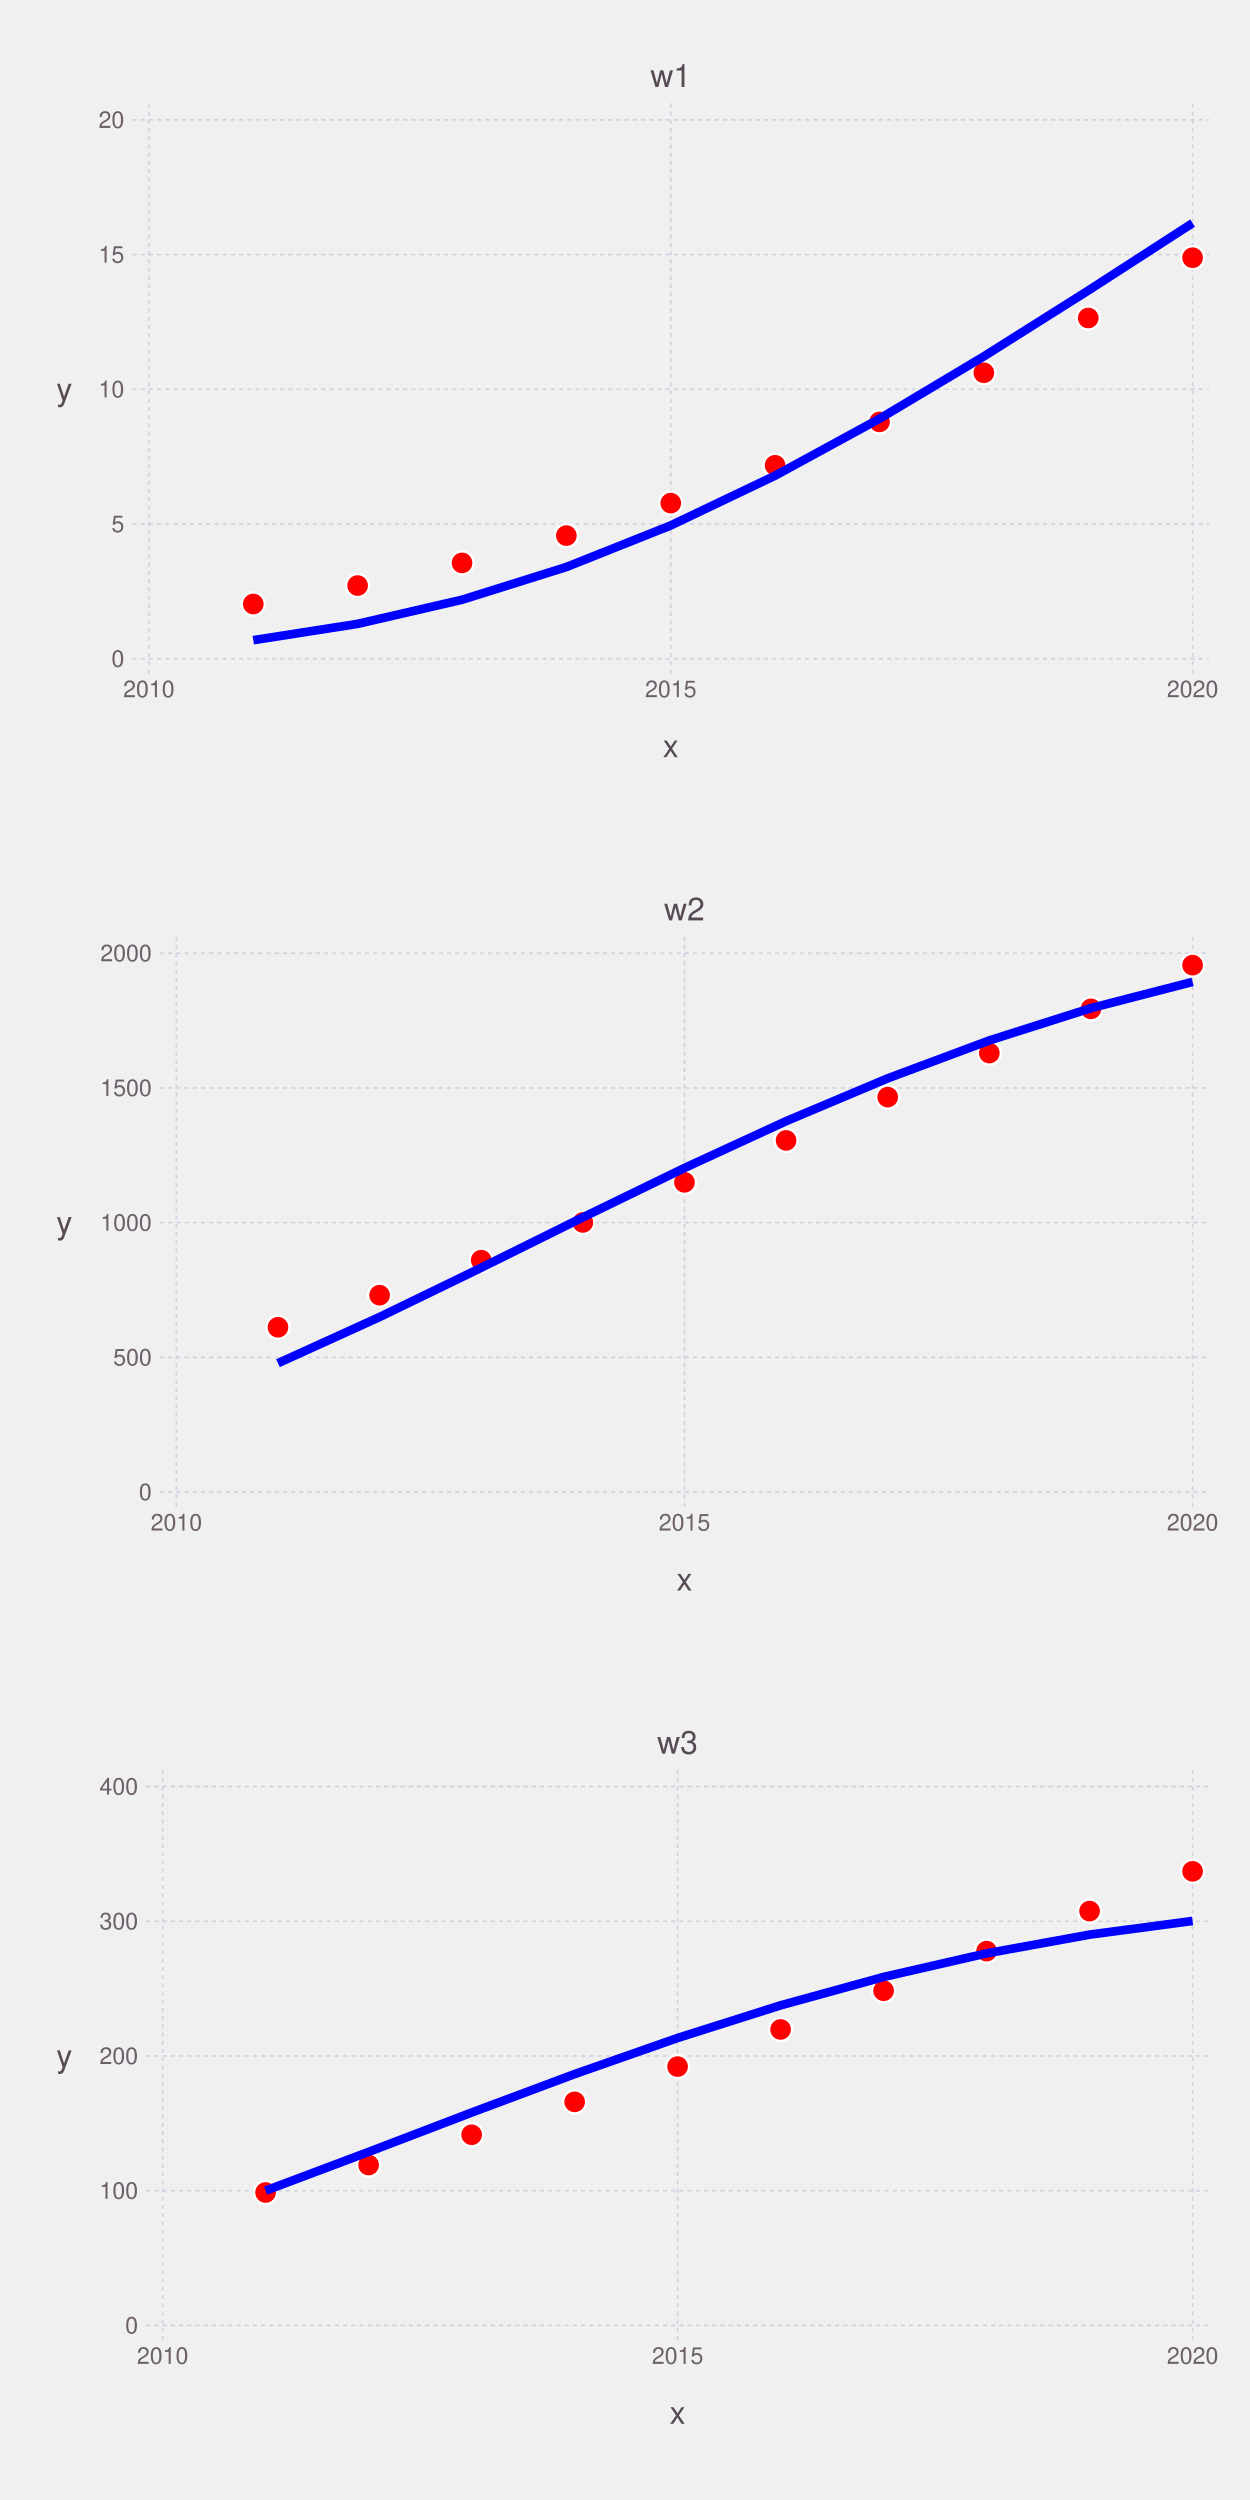
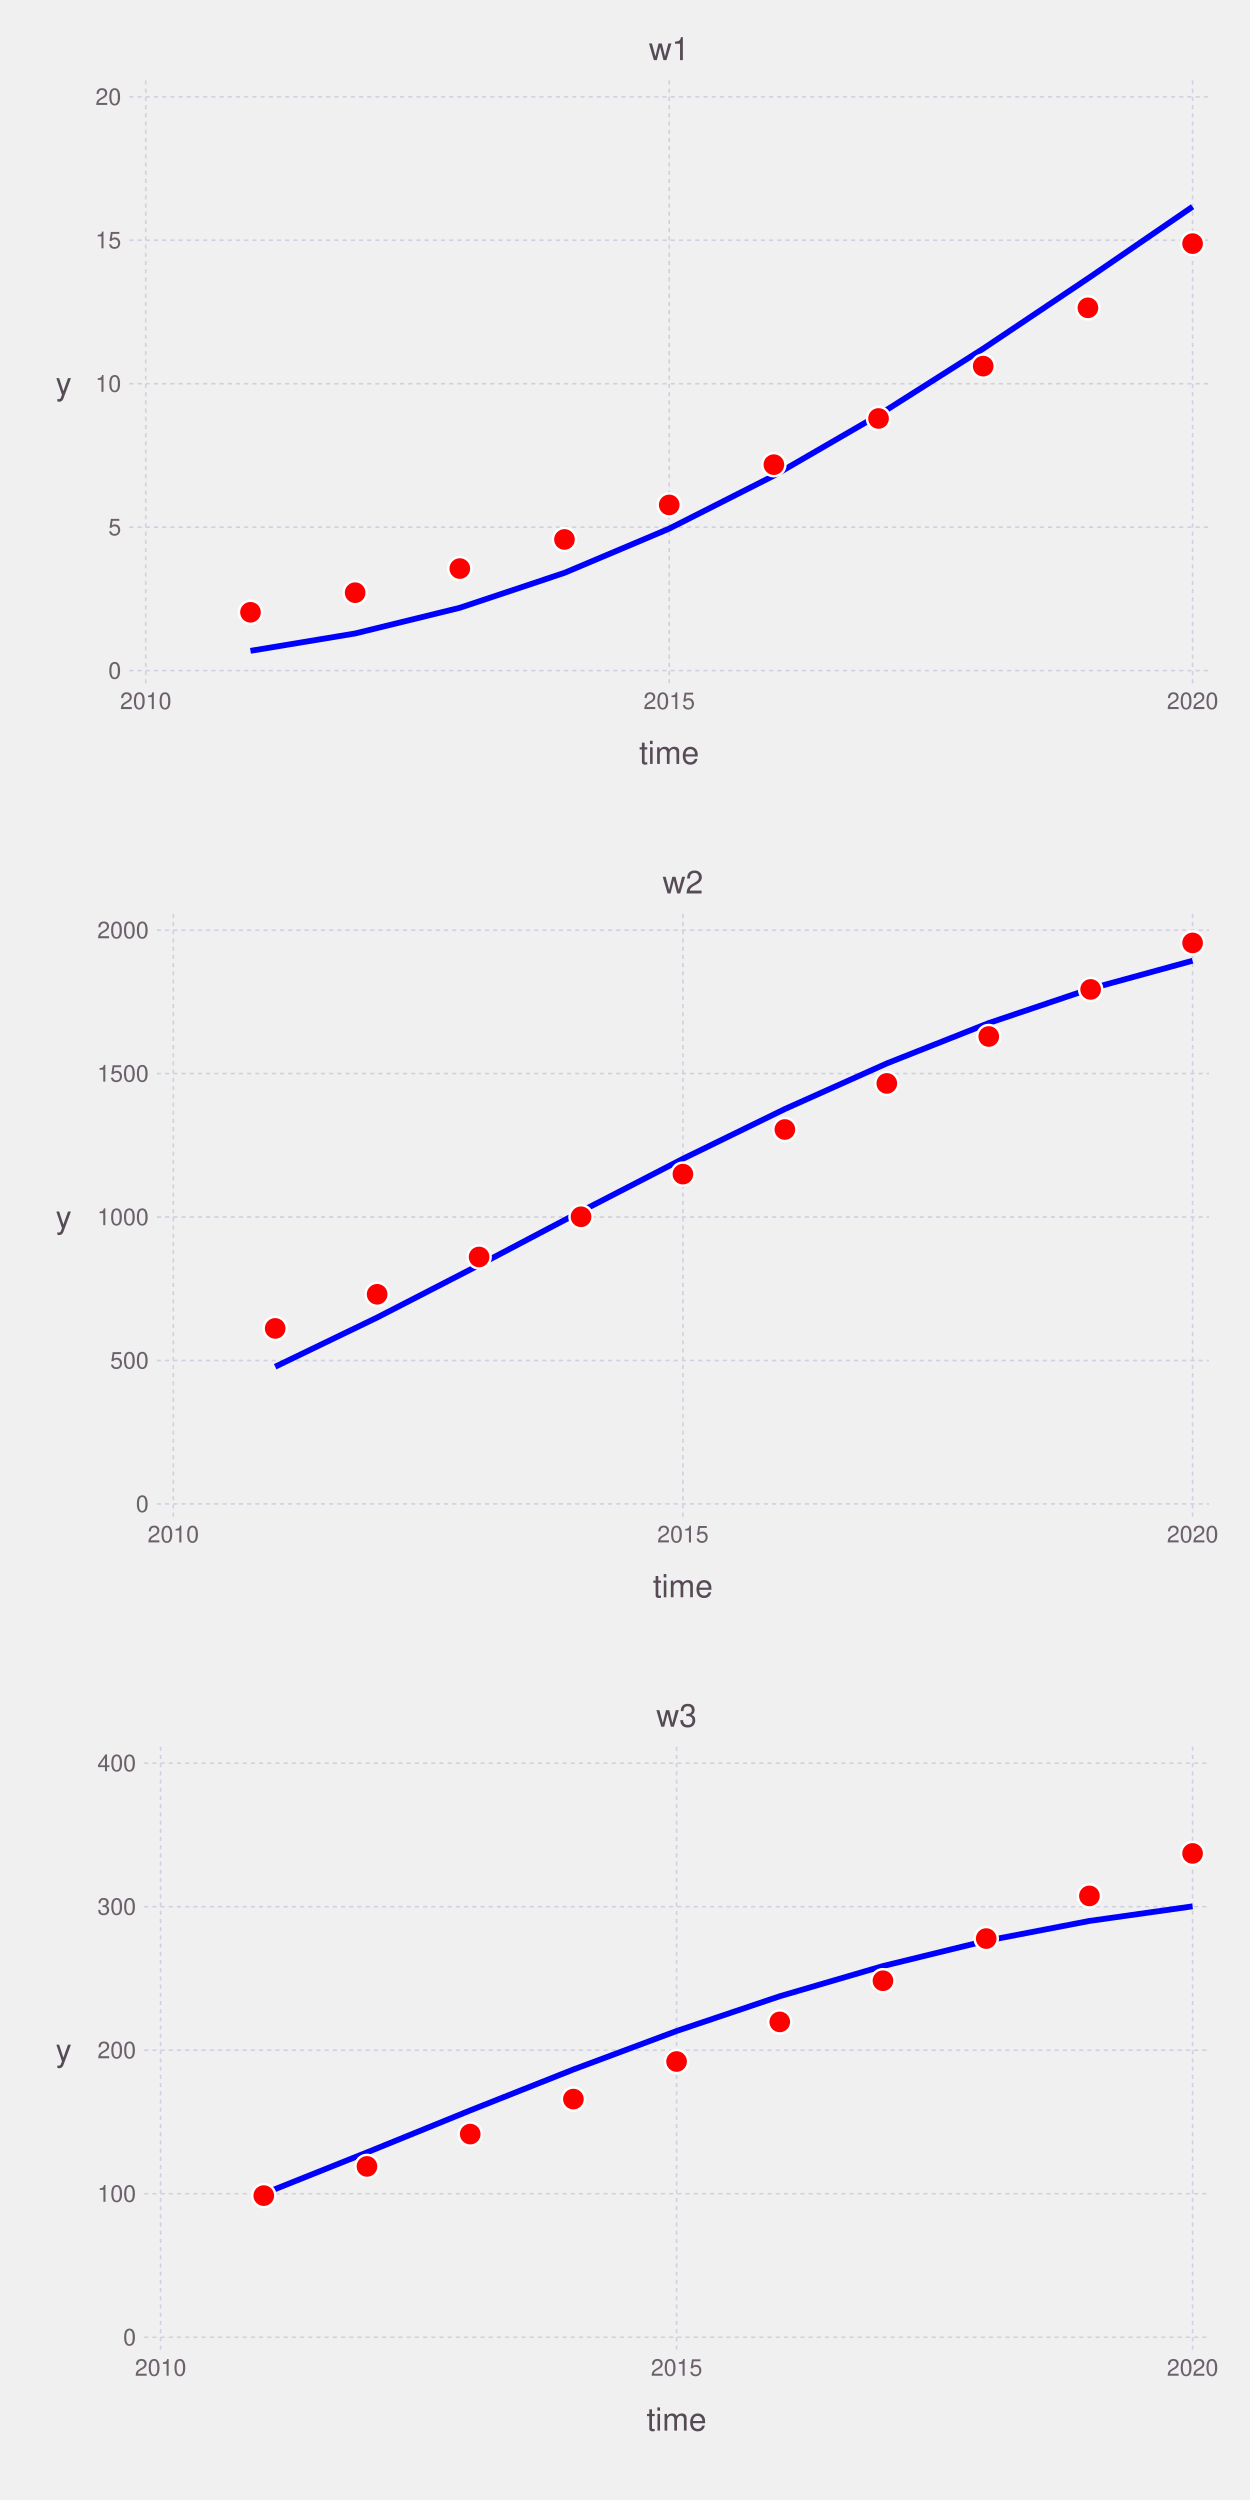
<svg xmlns="http://www.w3.org/2000/svg" xmlns:xlink="http://www.w3.org/1999/xlink" version="1.2" width="152.4mm" height="304.8mm" viewBox="0 0 152.4 304.8" stroke="none" fill="#000000" stroke-width="0.3" font-size="3.88">
-   <g class="plotroot xscalable yscalable" id="img-c5066367-1">
-     <g font-size="3.88" font-family="'PT Sans','Helvetica Neue','Helvetica',sans-serif" fill="#564A55" stroke="#000000" stroke-opacity="0.000" id="img-c5066367-2">
-       <text x="82.61" y="293.19" text-anchor="middle" dy="0.6em">x</text>
-     </g>
-     <g class="guide xlabels" font-size="2.82" font-family="'PT Sans Caption','Helvetica Neue','Helvetica',sans-serif" fill="#6C606B" id="img-c5066367-3">
-       <text x="19.83" y="286.51" text-anchor="middle" dy="0.6em">2010</text>
-       <text x="82.61" y="286.51" text-anchor="middle" dy="0.6em">2015</text>
-       <text x="145.4" y="286.51" text-anchor="middle" dy="0.6em">2020</text>
-     </g>
-     <g clip-path="url(#img-c5066367-4)">
-       <g id="img-c5066367-5">
-         <g pointer-events="visible" opacity="1" fill="#000000" fill-opacity="0.000" stroke="#000000" stroke-opacity="0.000" class="guide background" id="img-c5066367-6">
-           <rect x="17.83" y="215.81" width="129.57" height="69.7" />
-         </g>
-         <g class="guide ygridlines xfixed" stroke-dasharray="0.5,0.5" stroke-width="0.2" stroke="#D0D0E0" id="img-c5066367-7">
-           <path fill="none" d="M17.83,283.51 L 147.4 283.51" />
-           <path fill="none" d="M17.83,267.09 L 147.4 267.09" />
-           <path fill="none" d="M17.83,250.66 L 147.4 250.66" />
-           <path fill="none" d="M17.83,234.24 L 147.4 234.24" />
-           <path fill="none" d="M17.83,217.81 L 147.4 217.81" />
-         </g>
-         <g class="guide xgridlines yfixed" stroke-dasharray="0.5,0.5" stroke-width="0.2" stroke="#D0D0E0" id="img-c5066367-8">
-           <path fill="none" d="M19.83,215.81 L 19.83 285.51" />
-           <path fill="none" d="M82.61,215.81 L 82.61 285.51" />
-           <path fill="none" d="M145.4,215.81 L 145.4 285.51" />
-         </g>
-         <g class="plotpanel" id="img-c5066367-9">
-           <g class="geometry" id="img-c5066367-10">
-             <g class="color_RGBA{Float32}(1.0f0,0.0f0,0.0f0,1.0f0)" stroke="#FFFFFF" stroke-width="0.3" fill="#FF0000" id="img-c5066367-11">
-               <use xlink:href="#img-c5066367-12" x="32.38" y="267.31" />
-               <use xlink:href="#img-c5066367-12" x="44.94" y="263.96" />
-               <use xlink:href="#img-c5066367-12" x="57.5" y="260.27" />
-               <use xlink:href="#img-c5066367-12" x="70.06" y="256.26" />
-               <use xlink:href="#img-c5066367-12" x="82.61" y="251.96" />
-               <use xlink:href="#img-c5066367-12" x="95.17" y="247.43" />
-               <use xlink:href="#img-c5066367-12" x="107.73" y="242.71" />
-               <use xlink:href="#img-c5066367-12" x="120.29" y="237.88" />
-               <use xlink:href="#img-c5066367-12" x="132.84" y="233" />
-               <use xlink:href="#img-c5066367-12" x="145.4" y="228.15" />
+   <g class="plotroot xscalable yscalable" id="img-3e878302-1">
+     <g font-size="3.88" font-family="'PT Sans','Helvetica Neue','Helvetica',sans-serif" fill="#564A55" stroke="#000000" stroke-opacity="0.000" id="img-3e878302-2">
+       <text x="82.49" y="294.01" text-anchor="middle" dy="0.6em">time</text>
+     </g>
+     <g class="guide xlabels" font-size="2.82" font-family="'PT Sans Caption','Helvetica Neue','Helvetica',sans-serif" fill="#6C606B" id="img-3e878302-3">
+       <text x="19.58" y="287.96" text-anchor="middle" dy="0.6em">2010</text>
+       <text x="82.49" y="287.96" text-anchor="middle" dy="0.6em">2015</text>
+       <text x="145.4" y="287.96" text-anchor="middle" dy="0.6em">2020</text>
+     </g>
+     <g clip-path="url(#img-3e878302-4)">
+       <g id="img-3e878302-5">
+         <g pointer-events="visible" opacity="1" fill="#000000" fill-opacity="0.000" stroke="#000000" stroke-opacity="0.000" class="guide background" id="img-3e878302-6">
+           <rect x="17.58" y="212.96" width="129.82" height="73.99" />
+         </g>
+         <g class="guide ygridlines xfixed" stroke-dasharray="0.5,0.5" stroke-width="0.2" stroke="#D0D0E0" id="img-3e878302-7">
+           <path fill="none" d="M17.58,284.96 L 147.4 284.96" />
+           <path fill="none" d="M17.58,267.46 L 147.4 267.46" />
+           <path fill="none" d="M17.58,249.96 L 147.4 249.96" />
+           <path fill="none" d="M17.58,232.46 L 147.4 232.46" />
+           <path fill="none" d="M17.58,214.96 L 147.4 214.96" />
+         </g>
+         <g class="guide xgridlines yfixed" stroke-dasharray="0.5,0.5" stroke-width="0.2" stroke="#D0D0E0" id="img-3e878302-8">
+           <path fill="none" d="M19.58,212.96 L 19.58 286.96" />
+           <path fill="none" d="M82.49,212.96 L 82.49 286.96" />
+           <path fill="none" d="M145.4,212.96 L 145.4 286.96" />
+         </g>
+         <g class="plotpanel" id="img-3e878302-9">
+           <g stroke-width="0.71" fill="#000000" fill-opacity="0.000" class="geometry" stroke-dasharray="none" stroke="#0000FF" id="img-3e878302-10">
+             <path fill="none" d="M32.16,267.45 L 44.74 262.42 57.33 257.3 69.91 252.31 82.49 247.62 95.07 243.38 107.65 239.7 120.24 236.62 132.82 234.2 145.4 232.42" />
+           </g>
+           <g class="geometry" id="img-3e878302-11">
+             <g class="color_RGBA{Float32}(1.0f0,0.0f0,0.0f0,1.0f0)" stroke-width="0.3" id="img-3e878302-12">
+               <g stroke="#FFFFFF" fill="#FF0000" id="img-3e878302-13">
+                 <use xlink:href="#img-3e878302-14" x="145.4" y="225.97" />
+               </g>
+               <g stroke="#FFFFFF" fill="#FF0000" id="img-3e878302-15">
+                 <use xlink:href="#img-3e878302-16" x="132.82" y="231.15" />
+               </g>
+               <g stroke="#FFFFFF" fill="#FF0000" id="img-3e878302-17">
+                 <use xlink:href="#img-3e878302-18" x="120.24" y="236.35" />
+               </g>
+               <g stroke="#FFFFFF" fill="#FF0000" id="img-3e878302-19">
+                 <use xlink:href="#img-3e878302-20" x="107.65" y="241.49" />
+               </g>
+               <g stroke="#FFFFFF" fill="#FF0000" id="img-3e878302-21">
+                 <use xlink:href="#img-3e878302-22" x="95.07" y="246.51" />
+               </g>
+               <g stroke="#FFFFFF" fill="#FF0000" id="img-3e878302-23">
+                 <use xlink:href="#img-3e878302-24" x="82.49" y="251.34" />
+               </g>
+               <g stroke="#FFFFFF" fill="#FF0000" id="img-3e878302-25">
+                 <use xlink:href="#img-3e878302-26" x="69.91" y="255.92" />
+               </g>
+               <g stroke="#FFFFFF" fill="#FF0000" id="img-3e878302-27">
+                 <use xlink:href="#img-3e878302-28" x="57.33" y="260.19" />
+               </g>
+               <g stroke="#FFFFFF" fill="#FF0000" id="img-3e878302-29">
+                 <use xlink:href="#img-3e878302-30" x="44.74" y="264.13" />
+               </g>
+               <g stroke="#FFFFFF" fill="#FF0000" id="img-3e878302-31">
+                 <use xlink:href="#img-3e878302-32" x="32.16" y="267.69" />
+               </g>
            </g>
          </g>
-           <g stroke-width="1.06" fill="#000000" fill-opacity="0.000" class="geometry" stroke-dasharray="none" stroke="#0000FF" id="img-c5066367-13">
-             <path fill="none" d="M32.38,267.08 L 44.94 262.36 57.5 257.56 70.06 252.87 82.61 248.47 95.17 244.49 107.73 241.03 120.29 238.15 132.84 235.87 145.4 234.2" />
-           </g>
        </g>
      </g>
    </g>
-     <g class="guide ylabels" font-size="2.82" font-family="'PT Sans Caption','Helvetica Neue','Helvetica',sans-serif" fill="#6C606B" id="img-c5066367-14">
-       <text x="16.83" y="283.51" text-anchor="end" dy="0.35em">0</text>
-       <text x="16.83" y="267.09" text-anchor="end" dy="0.35em">100</text>
-       <text x="16.83" y="250.66" text-anchor="end" dy="0.35em">200</text>
-       <text x="16.83" y="234.24" text-anchor="end" dy="0.35em">300</text>
-       <text x="16.83" y="217.81" text-anchor="end" dy="0.35em">400</text>
-     </g>
-     <g font-size="3.88" font-family="'PT Sans','Helvetica Neue','Helvetica',sans-serif" fill="#564A55" stroke="#000000" stroke-opacity="0.000" id="img-c5066367-15">
-       <text x="8.81" y="250.66" text-anchor="end" dy="0.35em">y</text>
-     </g>
-     <g font-size="3.88" font-family="'PT Sans','Helvetica Neue','Helvetica',sans-serif" fill="#564A55" stroke="#000000" stroke-opacity="0.000" id="img-c5066367-16">
-       <text x="82.61" y="213.81" text-anchor="middle">w3</text>
+     <g class="guide ylabels" font-size="2.82" font-family="'PT Sans Caption','Helvetica Neue','Helvetica',sans-serif" fill="#6C606B" id="img-3e878302-33">
+       <text x="16.58" y="284.96" text-anchor="end" dy="0.35em">0</text>
+       <text x="16.58" y="267.46" text-anchor="end" dy="0.35em">100</text>
+       <text x="16.58" y="249.96" text-anchor="end" dy="0.35em">200</text>
+       <text x="16.58" y="232.46" text-anchor="end" dy="0.35em">300</text>
+       <text x="16.58" y="214.96" text-anchor="end" dy="0.35em">400</text>
+     </g>
+     <g font-size="3.88" font-family="'PT Sans','Helvetica Neue','Helvetica',sans-serif" fill="#564A55" stroke="#000000" stroke-opacity="0.000" id="img-3e878302-34">
+       <text x="8.73" y="249.96" text-anchor="end" dy="0.35em">y</text>
+     </g>
+     <g font-size="3.88" font-family="'PT Sans','Helvetica Neue','Helvetica',sans-serif" fill="#564A55" stroke="#000000" stroke-opacity="0.000" id="img-3e878302-35">
+       <text x="82.49" y="208.2" text-anchor="middle" dy="0.6em">w3</text>
    </g>
  </g>
-   <g class="plotroot xscalable yscalable" id="img-c5066367-17">
-     <g font-size="3.88" font-family="'PT Sans','Helvetica Neue','Helvetica',sans-serif" fill="#564A55" stroke="#000000" stroke-opacity="0.000" id="img-c5066367-18">
-       <text x="83.45" y="191.59" text-anchor="middle" dy="0.6em">x</text>
-     </g>
-     <g class="guide xlabels" font-size="2.82" font-family="'PT Sans Caption','Helvetica Neue','Helvetica',sans-serif" fill="#6C606B" id="img-c5066367-19">
-       <text x="21.5" y="184.91" text-anchor="middle" dy="0.6em">2010</text>
-       <text x="83.45" y="184.91" text-anchor="middle" dy="0.6em">2015</text>
-       <text x="145.4" y="184.91" text-anchor="middle" dy="0.6em">2020</text>
-     </g>
-     <g clip-path="url(#img-c5066367-20)">
-       <g id="img-c5066367-21">
-         <g pointer-events="visible" opacity="1" fill="#000000" fill-opacity="0.000" stroke="#000000" stroke-opacity="0.000" class="guide background" id="img-c5066367-22">
-           <rect x="19.5" y="114.21" width="127.9" height="69.7" />
-         </g>
-         <g class="guide ygridlines xfixed" stroke-dasharray="0.5,0.5" stroke-width="0.2" stroke="#D0D0E0" id="img-c5066367-23">
-           <path fill="none" d="M19.5,181.91 L 147.4 181.91" />
-           <path fill="none" d="M19.5,165.49 L 147.4 165.49" />
-           <path fill="none" d="M19.5,149.06 L 147.4 149.06" />
-           <path fill="none" d="M19.5,132.64 L 147.4 132.64" />
-           <path fill="none" d="M19.5,116.21 L 147.4 116.21" />
-         </g>
-         <g class="guide xgridlines yfixed" stroke-dasharray="0.5,0.5" stroke-width="0.2" stroke="#D0D0E0" id="img-c5066367-24">
-           <path fill="none" d="M21.5,114.21 L 21.5 183.91" />
-           <path fill="none" d="M83.45,114.21 L 83.45 183.91" />
-           <path fill="none" d="M145.4,114.21 L 145.4 183.91" />
-         </g>
-         <g class="plotpanel" id="img-c5066367-25">
-           <g class="geometry" id="img-c5066367-26">
-             <g class="color_RGBA{Float32}(1.0f0,0.0f0,0.0f0,1.0f0)" stroke="#FFFFFF" stroke-width="0.3" fill="#FF0000" id="img-c5066367-27">
-               <use xlink:href="#img-c5066367-28" x="33.89" y="161.82" />
-               <use xlink:href="#img-c5066367-28" x="46.28" y="157.91" />
-               <use xlink:href="#img-c5066367-28" x="58.67" y="153.64" />
-               <use xlink:href="#img-c5066367-28" x="71.06" y="149.04" />
-               <use xlink:href="#img-c5066367-28" x="83.45" y="144.15" />
-               <use xlink:href="#img-c5066367-28" x="95.84" y="139.04" />
-               <use xlink:href="#img-c5066367-28" x="108.23" y="133.76" />
-               <use xlink:href="#img-c5066367-28" x="120.62" y="128.39" />
-               <use xlink:href="#img-c5066367-28" x="133.01" y="123" />
-               <use xlink:href="#img-c5066367-28" x="145.4" y="117.67" />
+   <g class="plotroot xscalable yscalable" id="img-3e878302-36">
+     <g font-size="3.88" font-family="'PT Sans','Helvetica Neue','Helvetica',sans-serif" fill="#564A55" stroke="#000000" stroke-opacity="0.000" id="img-3e878302-37">
+       <text x="83.26" y="192.41" text-anchor="middle" dy="0.6em">time</text>
+     </g>
+     <g class="guide xlabels" font-size="2.82" font-family="'PT Sans Caption','Helvetica Neue','Helvetica',sans-serif" fill="#6C606B" id="img-3e878302-38">
+       <text x="21.13" y="186.36" text-anchor="middle" dy="0.6em">2010</text>
+       <text x="83.26" y="186.36" text-anchor="middle" dy="0.6em">2015</text>
+       <text x="145.4" y="186.36" text-anchor="middle" dy="0.6em">2020</text>
+     </g>
+     <g clip-path="url(#img-3e878302-39)">
+       <g id="img-3e878302-40">
+         <g pointer-events="visible" opacity="1" fill="#000000" fill-opacity="0.000" stroke="#000000" stroke-opacity="0.000" class="guide background" id="img-3e878302-41">
+           <rect x="19.13" y="111.41" width="128.27" height="73.95" />
+         </g>
+         <g class="guide ygridlines xfixed" stroke-dasharray="0.5,0.5" stroke-width="0.2" stroke="#D0D0E0" id="img-3e878302-42">
+           <path fill="none" d="M19.13,183.36 L 147.4 183.36" />
+           <path fill="none" d="M19.13,165.87 L 147.4 165.87" />
+           <path fill="none" d="M19.13,148.38 L 147.4 148.38" />
+           <path fill="none" d="M19.13,130.89 L 147.4 130.89" />
+           <path fill="none" d="M19.13,113.41 L 147.4 113.41" />
+         </g>
+         <g class="guide xgridlines yfixed" stroke-dasharray="0.5,0.5" stroke-width="0.2" stroke="#D0D0E0" id="img-3e878302-43">
+           <path fill="none" d="M21.13,111.41 L 21.13 185.36" />
+           <path fill="none" d="M83.26,111.41 L 83.26 185.36" />
+           <path fill="none" d="M145.4,111.41 L 145.4 185.36" />
+         </g>
+         <g class="plotpanel" id="img-3e878302-44">
+           <g stroke-width="0.71" fill="#000000" fill-opacity="0.000" class="geometry" stroke-dasharray="none" stroke="#0000FF" id="img-3e878302-45">
+             <path fill="none" d="M33.55,166.63 L 45.98 160.63 58.41 154.23 70.84 147.69 83.26 141.28 95.69 135.21 108.12 129.65 120.55 124.73 132.97 120.54 145.4 117.13" />
+           </g>
+           <g class="geometry" id="img-3e878302-46">
+             <g class="color_RGBA{Float32}(1.0f0,0.0f0,0.0f0,1.0f0)" stroke-width="0.3" id="img-3e878302-47">
+               <g stroke="#FFFFFF" fill="#FF0000" id="img-3e878302-48">
+                 <use xlink:href="#img-3e878302-49" x="145.4" y="114.96" />
+               </g>
+               <g stroke="#FFFFFF" fill="#FF0000" id="img-3e878302-50">
+                 <use xlink:href="#img-3e878302-51" x="132.97" y="120.63" />
+               </g>
+               <g stroke="#FFFFFF" fill="#FF0000" id="img-3e878302-52">
+                 <use xlink:href="#img-3e878302-53" x="120.55" y="126.37" />
+               </g>
+               <g stroke="#FFFFFF" fill="#FF0000" id="img-3e878302-54">
+                 <use xlink:href="#img-3e878302-55" x="108.12" y="132.09" />
+               </g>
+               <g stroke="#FFFFFF" fill="#FF0000" id="img-3e878302-56">
+                 <use xlink:href="#img-3e878302-57" x="95.69" y="137.71" />
+               </g>
+               <g stroke="#FFFFFF" fill="#FF0000" id="img-3e878302-58">
+                 <use xlink:href="#img-3e878302-59" x="83.26" y="143.15" />
+               </g>
+               <g stroke="#FFFFFF" fill="#FF0000" id="img-3e878302-60">
+                 <use xlink:href="#img-3e878302-61" x="70.84" y="148.35" />
+               </g>
+               <g stroke="#FFFFFF" fill="#FF0000" id="img-3e878302-62">
+                 <use xlink:href="#img-3e878302-63" x="58.41" y="153.25" />
+               </g>
+               <g stroke="#FFFFFF" fill="#FF0000" id="img-3e878302-64">
+                 <use xlink:href="#img-3e878302-65" x="45.98" y="157.8" />
+               </g>
+               <g stroke="#FFFFFF" fill="#FF0000" id="img-3e878302-66">
+                 <use xlink:href="#img-3e878302-67" x="33.55" y="161.96" />
+               </g>
            </g>
          </g>
-           <g stroke-width="1.06" fill="#000000" fill-opacity="0.000" class="geometry" stroke-dasharray="none" stroke="#0000FF" id="img-c5066367-29">
-             <path fill="none" d="M33.89,166.2 L 46.28 160.57 58.67 154.56 71.06 148.42 83.45 142.4 95.84 136.69 108.23 131.47 120.62 126.85 133.01 122.91 145.4 119.71" />
-           </g>
        </g>
      </g>
    </g>
-     <g class="guide ylabels" font-size="2.82" font-family="'PT Sans Caption','Helvetica Neue','Helvetica',sans-serif" fill="#6C606B" id="img-c5066367-30">
-       <text x="18.5" y="181.91" text-anchor="end" dy="0.35em">0</text>
-       <text x="18.5" y="165.49" text-anchor="end" dy="0.35em">500</text>
-       <text x="18.5" y="149.06" text-anchor="end" dy="0.35em">1000</text>
-       <text x="18.5" y="132.64" text-anchor="end" dy="0.35em">1500</text>
-       <text x="18.5" y="116.21" text-anchor="end" dy="0.35em">2000</text>
-     </g>
-     <g font-size="3.88" font-family="'PT Sans','Helvetica Neue','Helvetica',sans-serif" fill="#564A55" stroke="#000000" stroke-opacity="0.000" id="img-c5066367-31">
-       <text x="8.81" y="149.06" text-anchor="end" dy="0.35em">y</text>
-     </g>
-     <g font-size="3.88" font-family="'PT Sans','Helvetica Neue','Helvetica',sans-serif" fill="#564A55" stroke="#000000" stroke-opacity="0.000" id="img-c5066367-32">
-       <text x="83.45" y="112.21" text-anchor="middle">w2</text>
+     <g class="guide ylabels" font-size="2.82" font-family="'PT Sans Caption','Helvetica Neue','Helvetica',sans-serif" fill="#6C606B" id="img-3e878302-68">
+       <text x="18.13" y="183.36" text-anchor="end" dy="0.35em">0</text>
+       <text x="18.13" y="165.87" text-anchor="end" dy="0.35em">500</text>
+       <text x="18.13" y="148.38" text-anchor="end" dy="0.35em">1000</text>
+       <text x="18.13" y="130.89" text-anchor="end" dy="0.35em">1500</text>
+       <text x="18.13" y="113.41" text-anchor="end" dy="0.35em">2000</text>
+     </g>
+     <g font-size="3.88" font-family="'PT Sans','Helvetica Neue','Helvetica',sans-serif" fill="#564A55" stroke="#000000" stroke-opacity="0.000" id="img-3e878302-69">
+       <text x="8.73" y="148.38" text-anchor="end" dy="0.35em">y</text>
+     </g>
+     <g font-size="3.88" font-family="'PT Sans','Helvetica Neue','Helvetica',sans-serif" fill="#564A55" stroke="#000000" stroke-opacity="0.000" id="img-3e878302-70">
+       <text x="83.26" y="106.6" text-anchor="middle" dy="0.6em">w2</text>
    </g>
  </g>
-   <g class="plotroot xscalable yscalable" id="img-c5066367-33">
-     <g font-size="3.88" font-family="'PT Sans','Helvetica Neue','Helvetica',sans-serif" fill="#564A55" stroke="#000000" stroke-opacity="0.000" id="img-c5066367-34">
-       <text x="81.78" y="89.99" text-anchor="middle" dy="0.6em">x</text>
-     </g>
-     <g class="guide xlabels" font-size="2.82" font-family="'PT Sans Caption','Helvetica Neue','Helvetica',sans-serif" fill="#6C606B" id="img-c5066367-35">
-       <text x="18.15" y="83.31" text-anchor="middle" dy="0.6em">2010</text>
-       <text x="81.78" y="83.31" text-anchor="middle" dy="0.6em">2015</text>
-       <text x="145.4" y="83.31" text-anchor="middle" dy="0.6em">2020</text>
-     </g>
-     <g clip-path="url(#img-c5066367-36)">
-       <g id="img-c5066367-37">
-         <g pointer-events="visible" opacity="1" fill="#000000" fill-opacity="0.000" stroke="#000000" stroke-opacity="0.000" class="guide background" id="img-c5066367-38">
-           <rect x="16.15" y="12.61" width="131.25" height="69.7" />
-         </g>
-         <g class="guide ygridlines xfixed" stroke-dasharray="0.5,0.5" stroke-width="0.2" stroke="#D0D0E0" id="img-c5066367-39">
-           <path fill="none" d="M16.15,80.31 L 147.4 80.31" />
-           <path fill="none" d="M16.15,63.89 L 147.4 63.89" />
-           <path fill="none" d="M16.15,47.46 L 147.4 47.46" />
-           <path fill="none" d="M16.15,31.04 L 147.4 31.04" />
-           <path fill="none" d="M16.15,14.61 L 147.4 14.61" />
-         </g>
-         <g class="guide xgridlines yfixed" stroke-dasharray="0.5,0.5" stroke-width="0.2" stroke="#D0D0E0" id="img-c5066367-40">
-           <path fill="none" d="M18.15,12.61 L 18.15 82.31" />
-           <path fill="none" d="M81.78,12.61 L 81.78 82.31" />
-           <path fill="none" d="M145.4,12.61 L 145.4 82.31" />
-         </g>
-         <g class="plotpanel" id="img-c5066367-41">
-           <g class="geometry" id="img-c5066367-42">
-             <g class="color_RGBA{Float32}(1.0f0,0.0f0,0.0f0,1.0f0)" stroke="#FFFFFF" stroke-width="0.3" fill="#FF0000" id="img-c5066367-43">
-               <use xlink:href="#img-c5066367-44" x="30.88" y="73.64" />
-               <use xlink:href="#img-c5066367-44" x="43.6" y="71.39" />
-               <use xlink:href="#img-c5066367-44" x="56.33" y="68.63" />
-               <use xlink:href="#img-c5066367-44" x="69.05" y="65.3" />
-               <use xlink:href="#img-c5066367-44" x="81.78" y="61.34" />
-               <use xlink:href="#img-c5066367-44" x="94.5" y="56.73" />
-               <use xlink:href="#img-c5066367-44" x="107.23" y="51.44" />
-               <use xlink:href="#img-c5066367-44" x="119.95" y="45.45" />
-               <use xlink:href="#img-c5066367-44" x="132.68" y="38.77" />
-               <use xlink:href="#img-c5066367-44" x="145.4" y="31.42" />
+   <g class="plotroot xscalable yscalable" id="img-3e878302-71">
+     <g font-size="3.88" font-family="'PT Sans','Helvetica Neue','Helvetica',sans-serif" fill="#564A55" stroke="#000000" stroke-opacity="0.000" id="img-3e878302-72">
+       <text x="81.59" y="90.81" text-anchor="middle" dy="0.6em">time</text>
+     </g>
+     <g class="guide xlabels" font-size="2.82" font-family="'PT Sans Caption','Helvetica Neue','Helvetica',sans-serif" fill="#6C606B" id="img-3e878302-73">
+       <text x="17.77" y="84.76" text-anchor="middle" dy="0.6em">2010</text>
+       <text x="81.59" y="84.76" text-anchor="middle" dy="0.6em">2015</text>
+       <text x="145.4" y="84.76" text-anchor="middle" dy="0.6em">2020</text>
+     </g>
+     <g clip-path="url(#img-3e878302-74)">
+       <g id="img-3e878302-75">
+         <g pointer-events="visible" opacity="1" fill="#000000" fill-opacity="0.000" stroke="#000000" stroke-opacity="0.000" class="guide background" id="img-3e878302-76">
+           <rect x="15.77" y="9.81" width="131.63" height="73.95" />
+         </g>
+         <g class="guide ygridlines xfixed" stroke-dasharray="0.5,0.5" stroke-width="0.2" stroke="#D0D0E0" id="img-3e878302-77">
+           <path fill="none" d="M15.77,81.76 L 147.4 81.76" />
+           <path fill="none" d="M15.77,64.27 L 147.4 64.27" />
+           <path fill="none" d="M15.77,46.78 L 147.4 46.78" />
+           <path fill="none" d="M15.77,29.29 L 147.4 29.29" />
+           <path fill="none" d="M15.77,11.81 L 147.4 11.81" />
+         </g>
+         <g class="guide xgridlines yfixed" stroke-dasharray="0.5,0.5" stroke-width="0.2" stroke="#D0D0E0" id="img-3e878302-78">
+           <path fill="none" d="M17.77,9.81 L 17.77 83.76" />
+           <path fill="none" d="M81.59,9.81 L 81.59 83.76" />
+           <path fill="none" d="M145.4,9.81 L 145.4 83.76" />
+         </g>
+         <g class="plotpanel" id="img-3e878302-79">
+           <g stroke-width="0.71" fill="#000000" fill-opacity="0.000" class="geometry" stroke-dasharray="none" stroke="#0000FF" id="img-3e878302-80">
+             <path fill="none" d="M30.54,79.35 L 43.3 77.23 56.06 74.1 68.82 69.84 81.59 64.45 94.35 57.99 107.11 50.6 119.87 42.51 132.64 33.95 145.4 25.2" />
+           </g>
+           <g class="geometry" id="img-3e878302-81">
+             <g class="color_RGBA{Float32}(1.0f0,0.0f0,0.0f0,1.0f0)" stroke-width="0.3" id="img-3e878302-82">
+               <g stroke="#FFFFFF" fill="#FF0000" id="img-3e878302-83">
+                 <use xlink:href="#img-3e878302-84" x="145.4" y="29.7" />
+               </g>
+               <g stroke="#FFFFFF" fill="#FF0000" id="img-3e878302-85">
+                 <use xlink:href="#img-3e878302-86" x="132.64" y="37.53" />
+               </g>
+               <g stroke="#FFFFFF" fill="#FF0000" id="img-3e878302-87">
+                 <use xlink:href="#img-3e878302-88" x="119.87" y="44.64" />
+               </g>
+               <g stroke="#FFFFFF" fill="#FF0000" id="img-3e878302-89">
+                 <use xlink:href="#img-3e878302-90" x="107.11" y="51.02" />
+               </g>
+               <g stroke="#FFFFFF" fill="#FF0000" id="img-3e878302-91">
+                 <use xlink:href="#img-3e878302-92" x="94.35" y="56.65" />
+               </g>
+               <g stroke="#FFFFFF" fill="#FF0000" id="img-3e878302-93">
+                 <use xlink:href="#img-3e878302-94" x="81.59" y="61.56" />
+               </g>
+               <g stroke="#FFFFFF" fill="#FF0000" id="img-3e878302-95">
+                 <use xlink:href="#img-3e878302-96" x="68.82" y="65.77" />
+               </g>
+               <g stroke="#FFFFFF" fill="#FF0000" id="img-3e878302-97">
+                 <use xlink:href="#img-3e878302-98" x="56.06" y="69.32" />
+               </g>
+               <g stroke="#FFFFFF" fill="#FF0000" id="img-3e878302-99">
+                 <use xlink:href="#img-3e878302-100" x="43.3" y="72.26" />
+               </g>
+               <g stroke="#FFFFFF" fill="#FF0000" id="img-3e878302-101">
+                 <use xlink:href="#img-3e878302-102" x="30.54" y="74.65" />
+               </g>
            </g>
          </g>
-           <g stroke-width="1.06" fill="#000000" fill-opacity="0.000" class="geometry" stroke-dasharray="none" stroke="#0000FF" id="img-c5066367-45">
-             <path fill="none" d="M30.88,78.05 L 43.6 76.06 56.33 73.12 69.05 69.13 81.78 64.06 94.5 57.99 107.23 51.05 119.95 43.45 132.68 35.42 145.4 27.2" />
-           </g>
        </g>
      </g>
    </g>
-     <g class="guide ylabels" font-size="2.82" font-family="'PT Sans Caption','Helvetica Neue','Helvetica',sans-serif" fill="#6C606B" id="img-c5066367-46">
-       <text x="15.15" y="80.31" text-anchor="end" dy="0.35em">0</text>
-       <text x="15.15" y="63.89" text-anchor="end" dy="0.35em">5</text>
-       <text x="15.15" y="47.46" text-anchor="end" dy="0.35em">10</text>
-       <text x="15.15" y="31.04" text-anchor="end" dy="0.35em">15</text>
-       <text x="15.15" y="14.61" text-anchor="end" dy="0.35em">20</text>
-     </g>
-     <g font-size="3.88" font-family="'PT Sans','Helvetica Neue','Helvetica',sans-serif" fill="#564A55" stroke="#000000" stroke-opacity="0.000" id="img-c5066367-47">
-       <text x="8.81" y="47.46" text-anchor="end" dy="0.35em">y</text>
-     </g>
-     <g font-size="3.88" font-family="'PT Sans','Helvetica Neue','Helvetica',sans-serif" fill="#564A55" stroke="#000000" stroke-opacity="0.000" id="img-c5066367-48">
-       <text x="81.78" y="10.61" text-anchor="middle">w1</text>
+     <g class="guide ylabels" font-size="2.82" font-family="'PT Sans Caption','Helvetica Neue','Helvetica',sans-serif" fill="#6C606B" id="img-3e878302-103">
+       <text x="14.77" y="81.76" text-anchor="end" dy="0.35em">0</text>
+       <text x="14.77" y="64.27" text-anchor="end" dy="0.35em">5</text>
+       <text x="14.77" y="46.78" text-anchor="end" dy="0.35em">10</text>
+       <text x="14.77" y="29.29" text-anchor="end" dy="0.35em">15</text>
+       <text x="14.77" y="11.81" text-anchor="end" dy="0.35em">20</text>
+     </g>
+     <g font-size="3.88" font-family="'PT Sans','Helvetica Neue','Helvetica',sans-serif" fill="#564A55" stroke="#000000" stroke-opacity="0.000" id="img-3e878302-104">
+       <text x="8.73" y="46.78" text-anchor="end" dy="0.35em">y</text>
+     </g>
+     <g font-size="3.88" font-family="'PT Sans','Helvetica Neue','Helvetica',sans-serif" fill="#564A55" stroke="#000000" stroke-opacity="0.000" id="img-3e878302-105">
+       <text x="81.59" y="5" text-anchor="middle" dy="0.6em">w1</text>
    </g>
  </g>
  <defs>
-     <clipPath id="img-c5066367-36">
-       <path d="M16.15,12.61 L 147.4 12.61 147.4 82.31 16.15 82.31" />
+     <clipPath id="img-3e878302-4">
+       <path d="M17.58,212.96 L 147.4 212.96 147.4 286.96 17.58 286.96" />
    </clipPath>
-     <clipPath id="img-c5066367-4">
-       <path d="M17.83,215.81 L 147.4 215.81 147.4 285.51 17.83 285.51" />
+     <clipPath id="img-3e878302-74">
+       <path d="M15.77,9.81 L 147.4 9.81 147.4 83.76 15.77 83.76" />
    </clipPath>
-     <clipPath id="img-c5066367-20">
-       <path d="M19.5,114.21 L 147.4 114.21 147.4 183.91 19.5 183.91" />
+     <clipPath id="img-3e878302-39">
+       <path d="M19.13,111.41 L 147.4 111.41 147.4 185.36 19.13 185.36" />
    </clipPath>
-     <g id="img-c5066367-12">
-       <circle cx="0" cy="0" r="1.41" />
-     </g>
-     <g id="img-c5066367-28">
-       <circle cx="0" cy="0" r="1.41" />
-     </g>
-     <g id="img-c5066367-44">
+     <g id="img-3e878302-14">
+       <circle cx="0" cy="0" r="1.41" />
+     </g>
+     <g id="img-3e878302-16">
+       <circle cx="0" cy="0" r="1.41" />
+     </g>
+     <g id="img-3e878302-18">
+       <circle cx="0" cy="0" r="1.41" />
+     </g>
+     <g id="img-3e878302-20">
+       <circle cx="0" cy="0" r="1.41" />
+     </g>
+     <g id="img-3e878302-22">
+       <circle cx="0" cy="0" r="1.41" />
+     </g>
+     <g id="img-3e878302-24">
+       <circle cx="0" cy="0" r="1.41" />
+     </g>
+     <g id="img-3e878302-26">
+       <circle cx="0" cy="0" r="1.41" />
+     </g>
+     <g id="img-3e878302-28">
+       <circle cx="0" cy="0" r="1.41" />
+     </g>
+     <g id="img-3e878302-30">
+       <circle cx="0" cy="0" r="1.41" />
+     </g>
+     <g id="img-3e878302-32">
+       <circle cx="0" cy="0" r="1.41" />
+     </g>
+     <g id="img-3e878302-49">
+       <circle cx="0" cy="0" r="1.41" />
+     </g>
+     <g id="img-3e878302-51">
+       <circle cx="0" cy="0" r="1.41" />
+     </g>
+     <g id="img-3e878302-53">
+       <circle cx="0" cy="0" r="1.41" />
+     </g>
+     <g id="img-3e878302-55">
+       <circle cx="0" cy="0" r="1.41" />
+     </g>
+     <g id="img-3e878302-57">
+       <circle cx="0" cy="0" r="1.41" />
+     </g>
+     <g id="img-3e878302-59">
+       <circle cx="0" cy="0" r="1.41" />
+     </g>
+     <g id="img-3e878302-61">
+       <circle cx="0" cy="0" r="1.41" />
+     </g>
+     <g id="img-3e878302-63">
+       <circle cx="0" cy="0" r="1.41" />
+     </g>
+     <g id="img-3e878302-65">
+       <circle cx="0" cy="0" r="1.41" />
+     </g>
+     <g id="img-3e878302-67">
+       <circle cx="0" cy="0" r="1.41" />
+     </g>
+     <g id="img-3e878302-84">
+       <circle cx="0" cy="0" r="1.41" />
+     </g>
+     <g id="img-3e878302-86">
+       <circle cx="0" cy="0" r="1.41" />
+     </g>
+     <g id="img-3e878302-88">
+       <circle cx="0" cy="0" r="1.41" />
+     </g>
+     <g id="img-3e878302-90">
+       <circle cx="0" cy="0" r="1.41" />
+     </g>
+     <g id="img-3e878302-92">
+       <circle cx="0" cy="0" r="1.41" />
+     </g>
+     <g id="img-3e878302-94">
+       <circle cx="0" cy="0" r="1.41" />
+     </g>
+     <g id="img-3e878302-96">
+       <circle cx="0" cy="0" r="1.41" />
+     </g>
+     <g id="img-3e878302-98">
+       <circle cx="0" cy="0" r="1.41" />
+     </g>
+     <g id="img-3e878302-100">
+       <circle cx="0" cy="0" r="1.41" />
+     </g>
+     <g id="img-3e878302-102">
      <circle cx="0" cy="0" r="1.41" />
    </g>
  </defs>
</svg>
